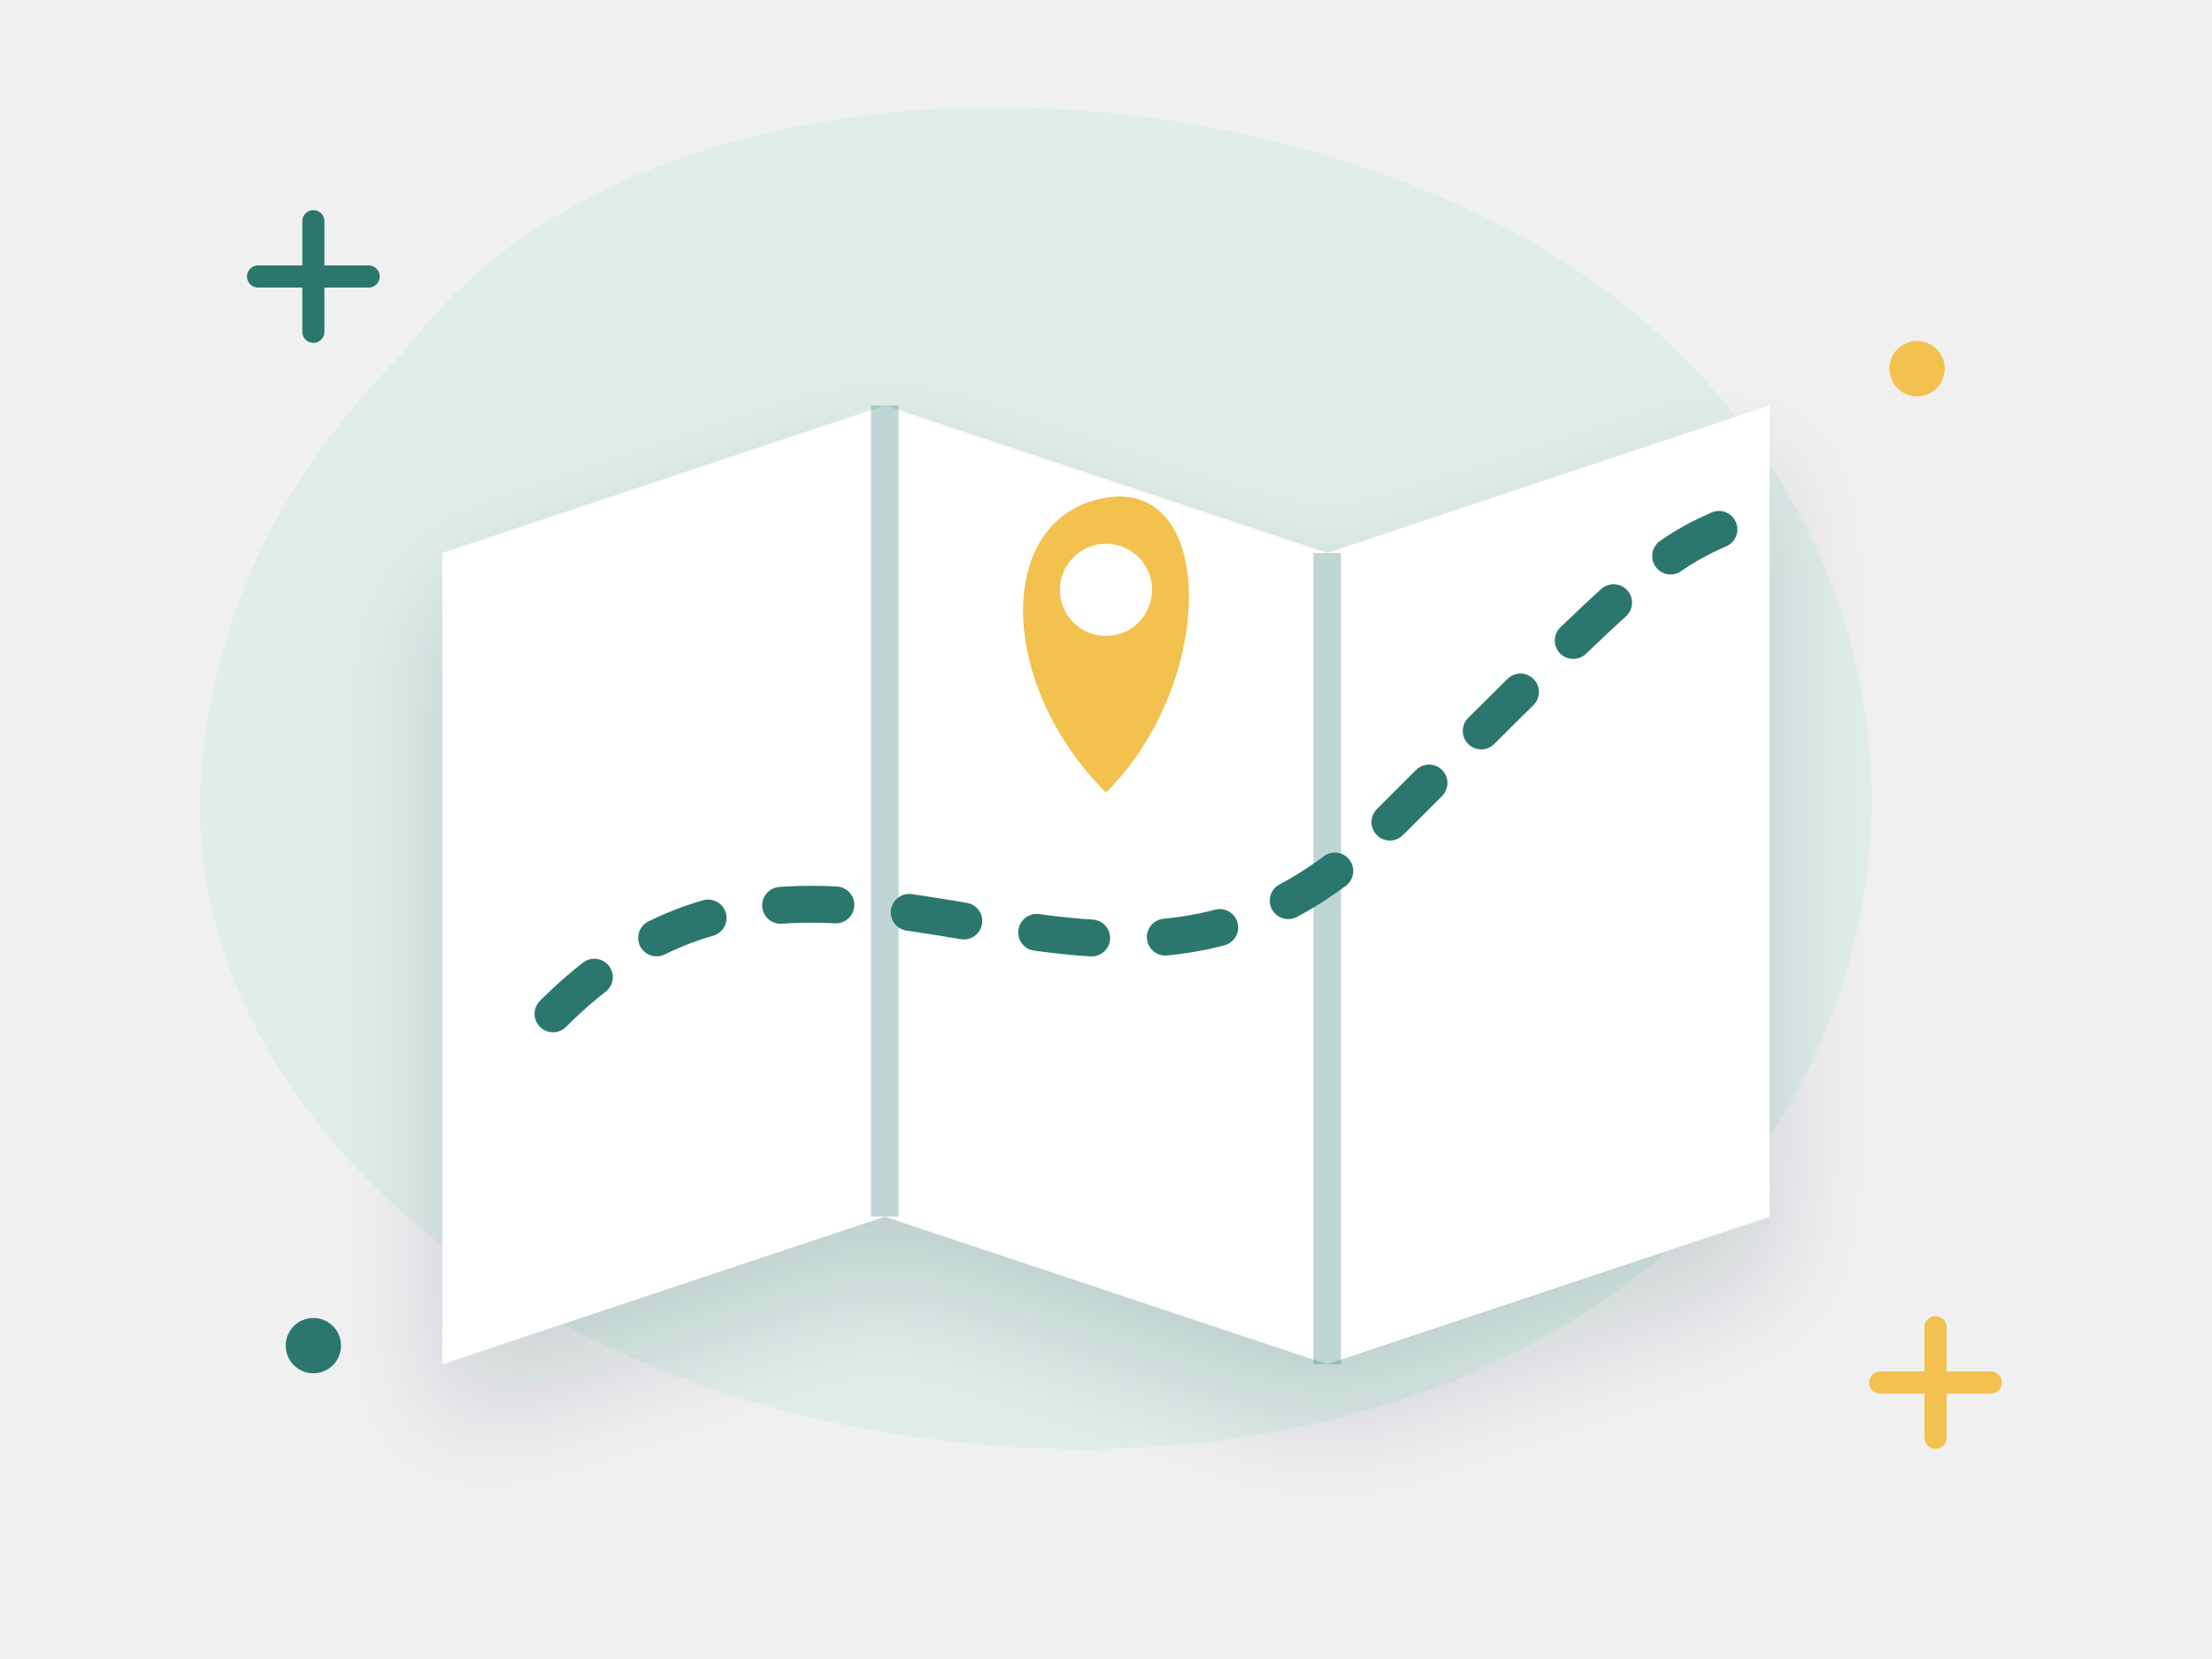
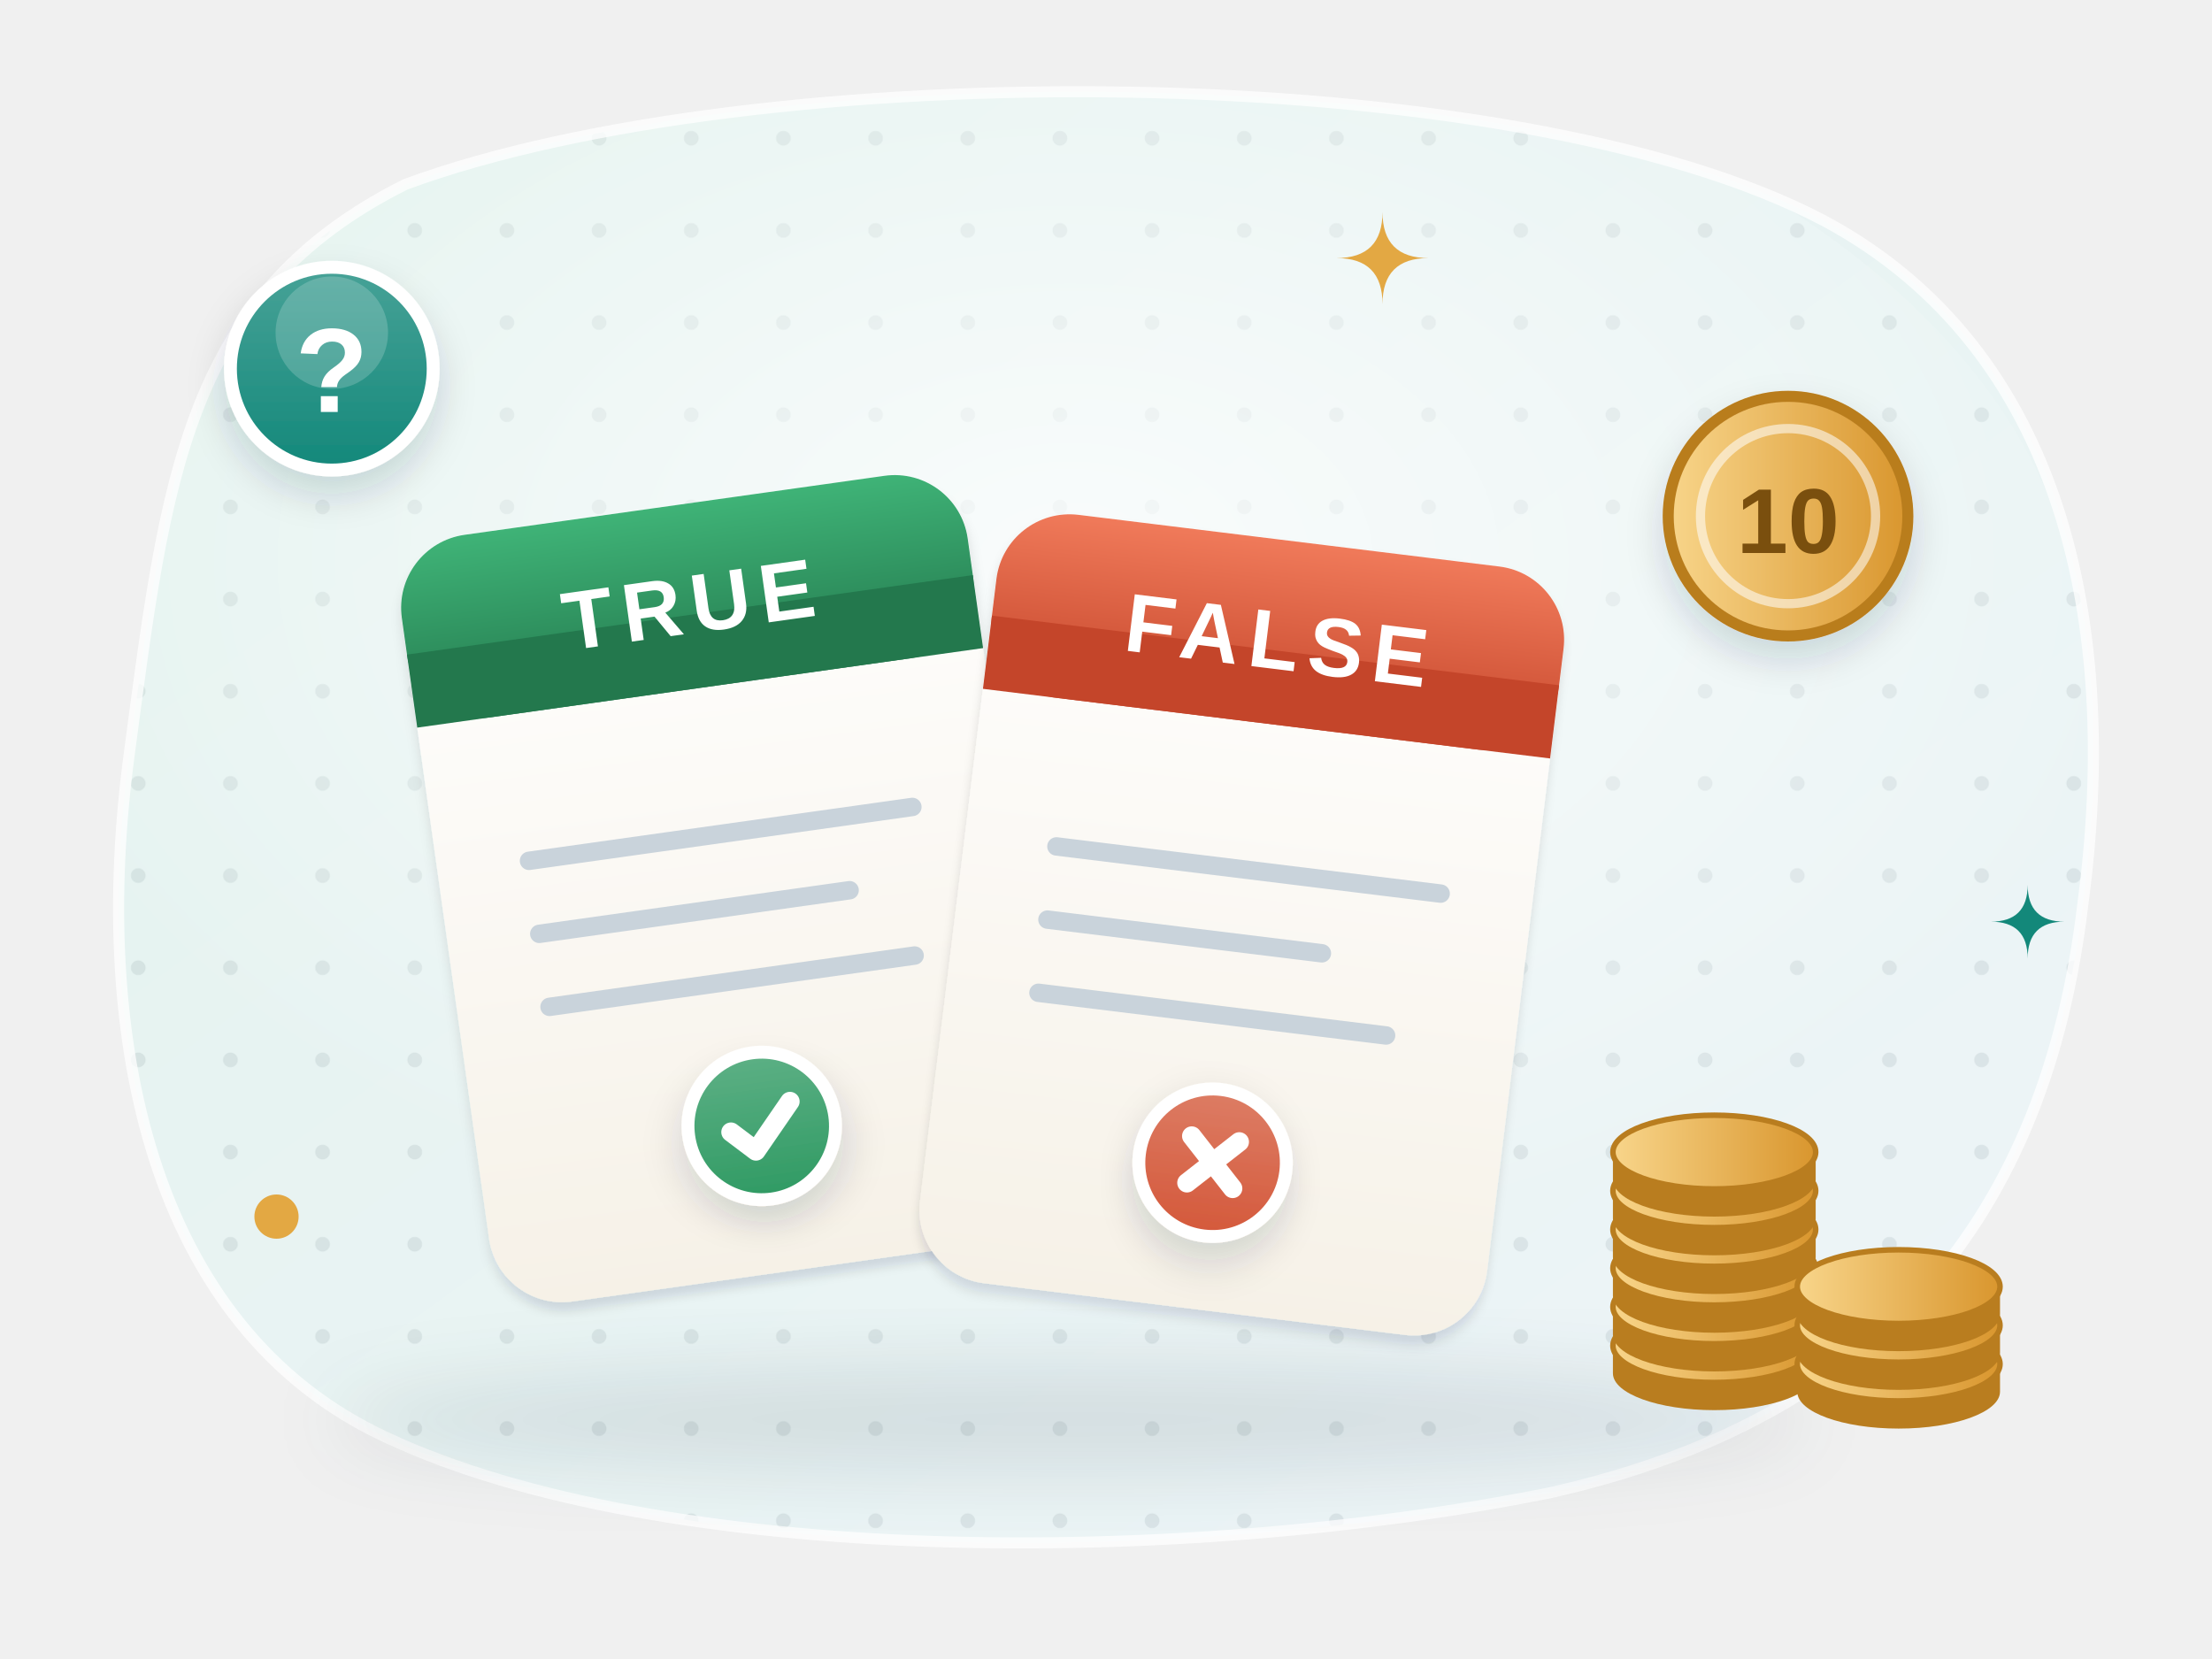
- <svg xmlns="http://www.w3.org/2000/svg" viewBox="0 0 240 180" fill="none" role="img" aria-label="The seminar timeline">
-   <style>.fl{animation:fl 5s ease-in-out infinite;transform-box:fill-box;transform-origin:center}.f2{animation-delay:-1.7s}.f3{animation-delay:-3.3s}
- .tw{animation:tw 2.8s ease-in-out infinite;transform-box:fill-box;transform-origin:center}.t2{animation-delay:-1.4s}
- .sp{animation:sp 9s linear infinite;transform-box:fill-box;transform-origin:center}.pu{animation:pu 2.2s ease-in-out infinite;transform-box:fill-box;transform-origin:center}
- .dr{stroke-dasharray:6 8;animation:dr 1.6s linear infinite}.bl{animation:bl 4s infinite;transform-box:fill-box;transform-origin:center}
- .sw{animation:sw 3s ease-in-out infinite;transform-box:fill-box;transform-origin:top center}
- @keyframes fl{0%,100%{transform:translateY(0)}50%{transform:translateY(-6px)}}@keyframes tw{0%,100%{opacity:.3;transform:scale(.7)}50%{opacity:1;transform:scale(1.05)}}
- @keyframes sp{to{transform:rotate(360deg)}}@keyframes pu{0%,100%{transform:scale(1)}15%{transform:scale(1.12)}30%{transform:scale(1)}}
- @keyframes dr{to{stroke-dashoffset:-28}}@keyframes bl{0%,92%,100%{transform:scaleY(1)}95%{transform:scaleY(.1)}}@keyframes sw{50%{transform:rotate(6deg)}}
- @media (prefers-reduced-motion:reduce){*{animation:none!important}}</style>
+ <svg xmlns="http://www.w3.org/2000/svg" viewBox="0 0 240 180" fill="none" role="img" aria-labelledby="d4f1-t">
+   <style>
+ .d4f1-fl{animation:d4f1-fl 6s ease-in-out infinite}.d4f1-f2{animation-delay:-2s}.d4f1-f3{animation-delay:-4s}
+ .d4f1-tw{animation:d4f1-tw 3.2s ease-in-out infinite;transform-box:fill-box;transform-origin:center}.d4f1-t2{animation-delay:-1.1s}.d4f1-t3{animation-delay:-2.2s}
+ .d4f1-bl{animation:d4f1-bl 4.6s infinite;transform-box:fill-box;transform-origin:center}
+ .d4f1-pu{animation:d4f1-pu 3s ease-in-out infinite;transform-box:fill-box;transform-origin:center}
+ .d4f1-dr{stroke-dasharray:3 4;animation:d4f1-dr 1.6s linear infinite}
+ @keyframes d4f1-fl{50%{transform:translateY(-3px)}}
+ @keyframes d4f1-tw{0%,100%{opacity:.35;transform:scale(.6)}50%{opacity:1;transform:scale(1)}}
+ @keyframes d4f1-bl{0%,92%,100%{transform:scaleY(1)}95%{transform:scaleY(.1)}}
+ @keyframes d4f1-pu{0%,100%{transform:scale(1)}50%{transform:scale(1.1)}}
+ @keyframes d4f1-dr{to{stroke-dashoffset:-14}}
+ .d4f1-cf{animation:d4f1-cf 4s ease-in-out infinite;transform-box:fill-box;transform-origin:center}@keyframes d4f1-cf{0%,100%{transform:scaleX(1)}50%{transform:scaleX(.15)}}@media (prefers-reduced-motion: reduce){*{animation:none !important}}
+ </style>
  <defs>
-     <filter id="s" x="-30%" y="-30%" width="160%" height="170%">
-       <feDropShadow dx="0" dy="6" stdDeviation="6" flood-color="#14293a" flood-opacity=".16" />
+     <linearGradient id="d4f1-bg" x1="0" y1="0" x2="1" y2="1">
+       <stop offset="0" stop-color="#e3f3ee" />
+       <stop offset="1" stop-color="#eef4f8" />
+     </linearGradient>
+     <pattern id="d4f1-dots" width="10" height="10" patternUnits="userSpaceOnUse">
+       <circle cx="5" cy="5" r=".8" fill="#14293a" fill-opacity=".08" />
+     </pattern>
+     <clipPath id="d4f1-clip">
+       <path d="M44 20C82 6 164 6 198 24c26 14 32 44 28 74-4 34-22 56-58 64-40 8-96 8-126-6C16 144 10 112 14 82c4-30 6-50 30-62z" />
+     </clipPath>
+     <radialGradient id="d4f1-glow" cx=".5" cy=".42" r=".55">
+       <stop offset="0" stop-color="#fff" stop-opacity=".75" />
+       <stop offset="1" stop-color="#fff" stop-opacity="0" />
+     </radialGradient>
+     <filter id="d4f1-sh" x="-25%" y="-25%" width="150%" height="170%">
+       <feDropShadow dx="0" dy="4" stdDeviation="4" flood-color="#14293a" flood-opacity=".16" />
+       <feDropShadow dx="0" dy="1" stdDeviation=".6" flood-color="#14293a" flood-opacity=".12" />
    </filter>
+     <filter id="d4f1-s2" x="-30%" y="-30%" width="160%" height="170%">
+       <feDropShadow dx="0" dy="2" stdDeviation="2" flood-color="#14293a" flood-opacity=".16" />
+     </filter>
+     <filter id="d4f1-blur" x="-20%" y="-50%" width="140%" height="200%">
+       <feGaussianBlur stdDeviation="4" />
+     </filter>
+     <linearGradient id="d4f1-paper" x1="0" y1="0" x2="0" y2="1">
+       <stop offset="0" stop-color="#ffffff" />
+       <stop offset="1" stop-color="#f6f1e7" />
+     </linearGradient>
+     <linearGradient id="d4f1-tg" x1="0" y1="0" x2="0" y2="1">
+       <stop offset="0" stop-color="#3fb377" />
+       <stop offset="1" stop-color="#23784d" />
+     </linearGradient>
+     <linearGradient id="d4f1-tk2f9a63" x1="0" y1="0" x2="0" y2="1">
+       <stop offset="0" stop-color="#5db085" />
+       <stop offset="1" stop-color="#2f9a63" />
+     </linearGradient>
+     <linearGradient id="d4f1-fg" x1="0" y1="0" x2="0" y2="1">
+       <stop offset="0" stop-color="#f07a5a" />
+       <stop offset="1" stop-color="#c4452a" />
+     </linearGradient>
+     <linearGradient id="d4f1-tkd4583a" x1="0" y1="0" x2="0" y2="1">
+       <stop offset="0" stop-color="#dd7d65" />
+       <stop offset="1" stop-color="#d4583a" />
+     </linearGradient>
+     <linearGradient id="d4f1-cn" x1="0" y1="0" x2="1" y2="0">
+       <stop offset="0" stop-color="#f8d58a" />
+       <stop offset="1" stop-color="#d9962e" />
+     </linearGradient>
+     <linearGradient id="d4f1-bd13887a" x1="0" y1="0" x2="0" y2="1">
+       <stop offset="0" stop-color="#47a297" />
+       <stop offset="1" stop-color="#13887a" />
+     </linearGradient>
  </defs>
-   <path d="M44 38c22-30 78-34 118-14 34 17 50 54 36 88-14 34-56 50-98 44C54 150 18 118 22 82c2-18 10-32 22-44z" fill="#dfeee8" />
-   <path class="tw" d="M28 30h12m-6-6v12" stroke="#2b776e" stroke-width="2.4" stroke-linecap="round" />
-   <path class="tw t2" d="M204 150h12m-6-6v12" stroke="#f2c14e" stroke-width="2.4" stroke-linecap="round" />
-   <circle class="tw t2" cx="208" cy="40" r="3" fill="#f2c14e" />
-   <circle class="tw" cx="34" cy="146" r="3" fill="#2b776e" />
-   <g class="fl" filter="url(#s)">
-     <path d="M48 60l48-16 48 16 48-16v88l-48 16-48-16-48 16z" fill="#fff" />
-     <path d="M96 44v88M144 60v88" stroke="#2b776e" stroke-opacity=".3" stroke-width="3" />
+   <path d="M44 20C82 6 164 6 198 24c26 14 32 44 28 74-4 34-22 56-58 64-40 8-96 8-126-6C16 144 10 112 14 82c4-30 6-50 30-62z" fill="url(#d4f1-bg)" />
+   <g clip-path="url(#d4f1-clip)">
+     <rect width="240" height="180" fill="url(#d4f1-dots)" />
+     <ellipse cx="116" cy="72" rx="110" ry="70" fill="url(#d4f1-glow)" />
  </g>
-   <path class="dr" d="M60 110c30-30 60 10 90-20s30-30 40-34" stroke="#2b776e" stroke-width="4" fill="none" stroke-linecap="round" />
-   <g class="pu">
-     <path d="M120 86c-12-12-12-30 0-32s12 20 0 32z" fill="#f2c14e" />
-     <circle cx="120" cy="64" r="5" fill="#fff" />
+   <path d="M44 20C82 6 164 6 198 24c26 14 32 44 28 74-4 34-22 56-58 64-40 8-96 8-126-6C16 144 10 112 14 82c4-30 6-50 30-62z" fill="none" stroke="#fff" stroke-opacity=".75" stroke-width="1.2" />
+   <ellipse cx="116" cy="154" rx="80" ry="6" fill="#14293a" opacity=".11" filter="url(#d4f1-blur)" />
+   <g transform="rotate(-8 82 96)">
+     <rect class="" x="48" y="54" width="62" height="84" rx="8" fill="url(#d4f1-paper)" filter="url(#d4f1-sh)" />
+     <path d="M56 54.8h46" stroke="#fff" stroke-width="1" opacity=".9" />
+     <rect x="48" y="54" width="62" height="20" rx="8" fill="url(#d4f1-tg)" />
+     <path d="M48 66h62v8H48z" fill="#23784d" />
+     <text x="79" y="68" text-anchor="middle" font-family="'Helvetica Neue', Arial, sans-serif" font-size="9" font-weight="800" fill="#fff" letter-spacing="1">TRUE</text>
+     <path d="M58 90h42" stroke="#c9d3db" stroke-width="2" stroke-linecap="round" />
+     <path d="M58 98h34" stroke="#c9d3db" stroke-width="2" stroke-linecap="round" />
+     <path d="M58 106h40" stroke="#c9d3db" stroke-width="2" stroke-linecap="round" />
+     <g class="">
+       <circle cx="79" cy="122" r="8" fill="url(#d4f1-tk2f9a63)" stroke="#fff" stroke-width="1.4" filter="url(#d4f1-s2)" />
+       <path d="M75.6 122.2l2.4 2.4 4.4-4.8" stroke="#fff" stroke-width="2.1" stroke-linecap="round" stroke-linejoin="round" fill="none" />
+     </g>
  </g>
+   <g transform="rotate(7 132 98)">
+     <rect class="" x="104" y="58" width="62" height="84" rx="8" fill="url(#d4f1-paper)" filter="url(#d4f1-sh)" />
+     <path d="M112 58.8h46" stroke="#fff" stroke-width="1" opacity=".9" />
+     <rect x="104" y="58" width="62" height="20" rx="8" fill="url(#d4f1-fg)" />
+     <path d="M104 70h62v8h-62z" fill="#c4452a" />
+     <text x="135" y="72" text-anchor="middle" font-family="'Helvetica Neue', Arial, sans-serif" font-size="9" font-weight="800" fill="#fff" letter-spacing="1">FALSE</text>
+     <path d="M114 94h42" stroke="#c9d3db" stroke-width="2" stroke-linecap="round" />
+     <path d="M114 102h30" stroke="#c9d3db" stroke-width="2" stroke-linecap="round" />
+     <path d="M114 110h38" stroke="#c9d3db" stroke-width="2" stroke-linecap="round" />
+     <g class="">
+       <circle cx="135" cy="126" r="8" fill="url(#d4f1-tkd4583a)" stroke="#fff" stroke-width="1.4" filter="url(#d4f1-s2)" />
+       <path d="M132.4 123.4l5.1 5.1M137.6 123.4l-5.1 5.1" stroke="#fff" stroke-width="2.1" stroke-linecap="round" fill="none" />
+     </g>
+   </g>
+   <path d="M175 146.0v3a11 4 0 0 0 22 0v-3z" fill="#b97d1f" />
+   <ellipse cx="186" cy="146.0" rx="11" ry="4" fill="url(#d4f1-cn)" stroke="#b97d1f" stroke-width=".6" />
+   <path d="M175 141.8v3a11 4 0 0 0 22 0v-3z" fill="#b97d1f" />
+   <ellipse cx="186" cy="141.8" rx="11" ry="4" fill="url(#d4f1-cn)" stroke="#b97d1f" stroke-width=".6" />
+   <path d="M175 137.6v3a11 4 0 0 0 22 0v-3z" fill="#b97d1f" />
+   <ellipse cx="186" cy="137.6" rx="11" ry="4" fill="url(#d4f1-cn)" stroke="#b97d1f" stroke-width=".6" />
+   <path d="M175 133.4v3a11 4 0 0 0 22 0v-3z" fill="#b97d1f" />
+   <ellipse cx="186" cy="133.4" rx="11" ry="4" fill="url(#d4f1-cn)" stroke="#b97d1f" stroke-width=".6" />
+   <path d="M175 129.2v3a11 4 0 0 0 22 0v-3z" fill="#b97d1f" />
+   <ellipse cx="186" cy="129.2" rx="11" ry="4" fill="url(#d4f1-cn)" stroke="#b97d1f" stroke-width=".6" />
+   <path d="M175 125.0v3a11 4 0 0 0 22 0v-3z" fill="#b97d1f" />
+   <ellipse cx="186" cy="125.0" rx="11" ry="4" fill="url(#d4f1-cn)" stroke="#b97d1f" stroke-width=".6" />
+   <path d="M195 148.0v3a11 4 0 0 0 22 0v-3z" fill="#b97d1f" />
+   <ellipse cx="206" cy="148.0" rx="11" ry="4" fill="url(#d4f1-cn)" stroke="#b97d1f" stroke-width=".6" />
+   <path d="M195 143.8v3a11 4 0 0 0 22 0v-3z" fill="#b97d1f" />
+   <ellipse cx="206" cy="143.8" rx="11" ry="4" fill="url(#d4f1-cn)" stroke="#b97d1f" stroke-width=".6" />
+   <path d="M195 139.6v3a11 4 0 0 0 22 0v-3z" fill="#b97d1f" />
+   <ellipse cx="206" cy="139.6" rx="11" ry="4" fill="url(#d4f1-cn)" stroke="#b97d1f" stroke-width=".6" />
+   <g class="d4f1-fl">
+     <g class="d4f1-cf">
+       <circle cx="194" cy="56" r="13" fill="url(#d4f1-cn)" stroke="#b97d1f" stroke-width="1.2" filter="url(#d4f1-s2)" />
+       <circle cx="194" cy="56" r="9.5" fill="none" stroke="#fff" stroke-opacity=".55" />
+       <text x="194" y="60" text-anchor="middle" font-family="'Helvetica Neue', Arial, sans-serif" font-size="10" font-weight="800" fill="#7a4f0e">10</text>
+     </g>
+   </g>
+   <g class="d4f1-fl d4f1-f2">
+     <g class="">
+       <circle cx="36" cy="40" r="11" fill="url(#d4f1-bd13887a)" stroke="#fff" stroke-width="1.4" filter="url(#d4f1-s2)" />
+       <circle cx="36" cy="36.1" r="6.1" fill="#fff" opacity=".18" />
+       <text x="36" y="44.7" text-anchor="middle" font-family="'Helvetica Neue', Arial, sans-serif" font-size="13.0" font-weight="800" fill="#fff">?</text>
+     </g>
+   </g>
+   <path class="d4f1-tw " d="M150 23Q150 28 155 28Q150 28 150 33Q150 28 145 28Q150 28 150 23z" fill="#e3a843" />
+   <path class="d4f1-tw d4f1-t2" d="M220 96Q220 100 224 100Q220 100 220 104Q220 100 216 100Q220 100 220 96z" fill="#13887a" />
+   <circle class="d4f1-tw d4f1-t3" cx="30" cy="132" r="2.4" fill="#e3a843" />
</svg>
